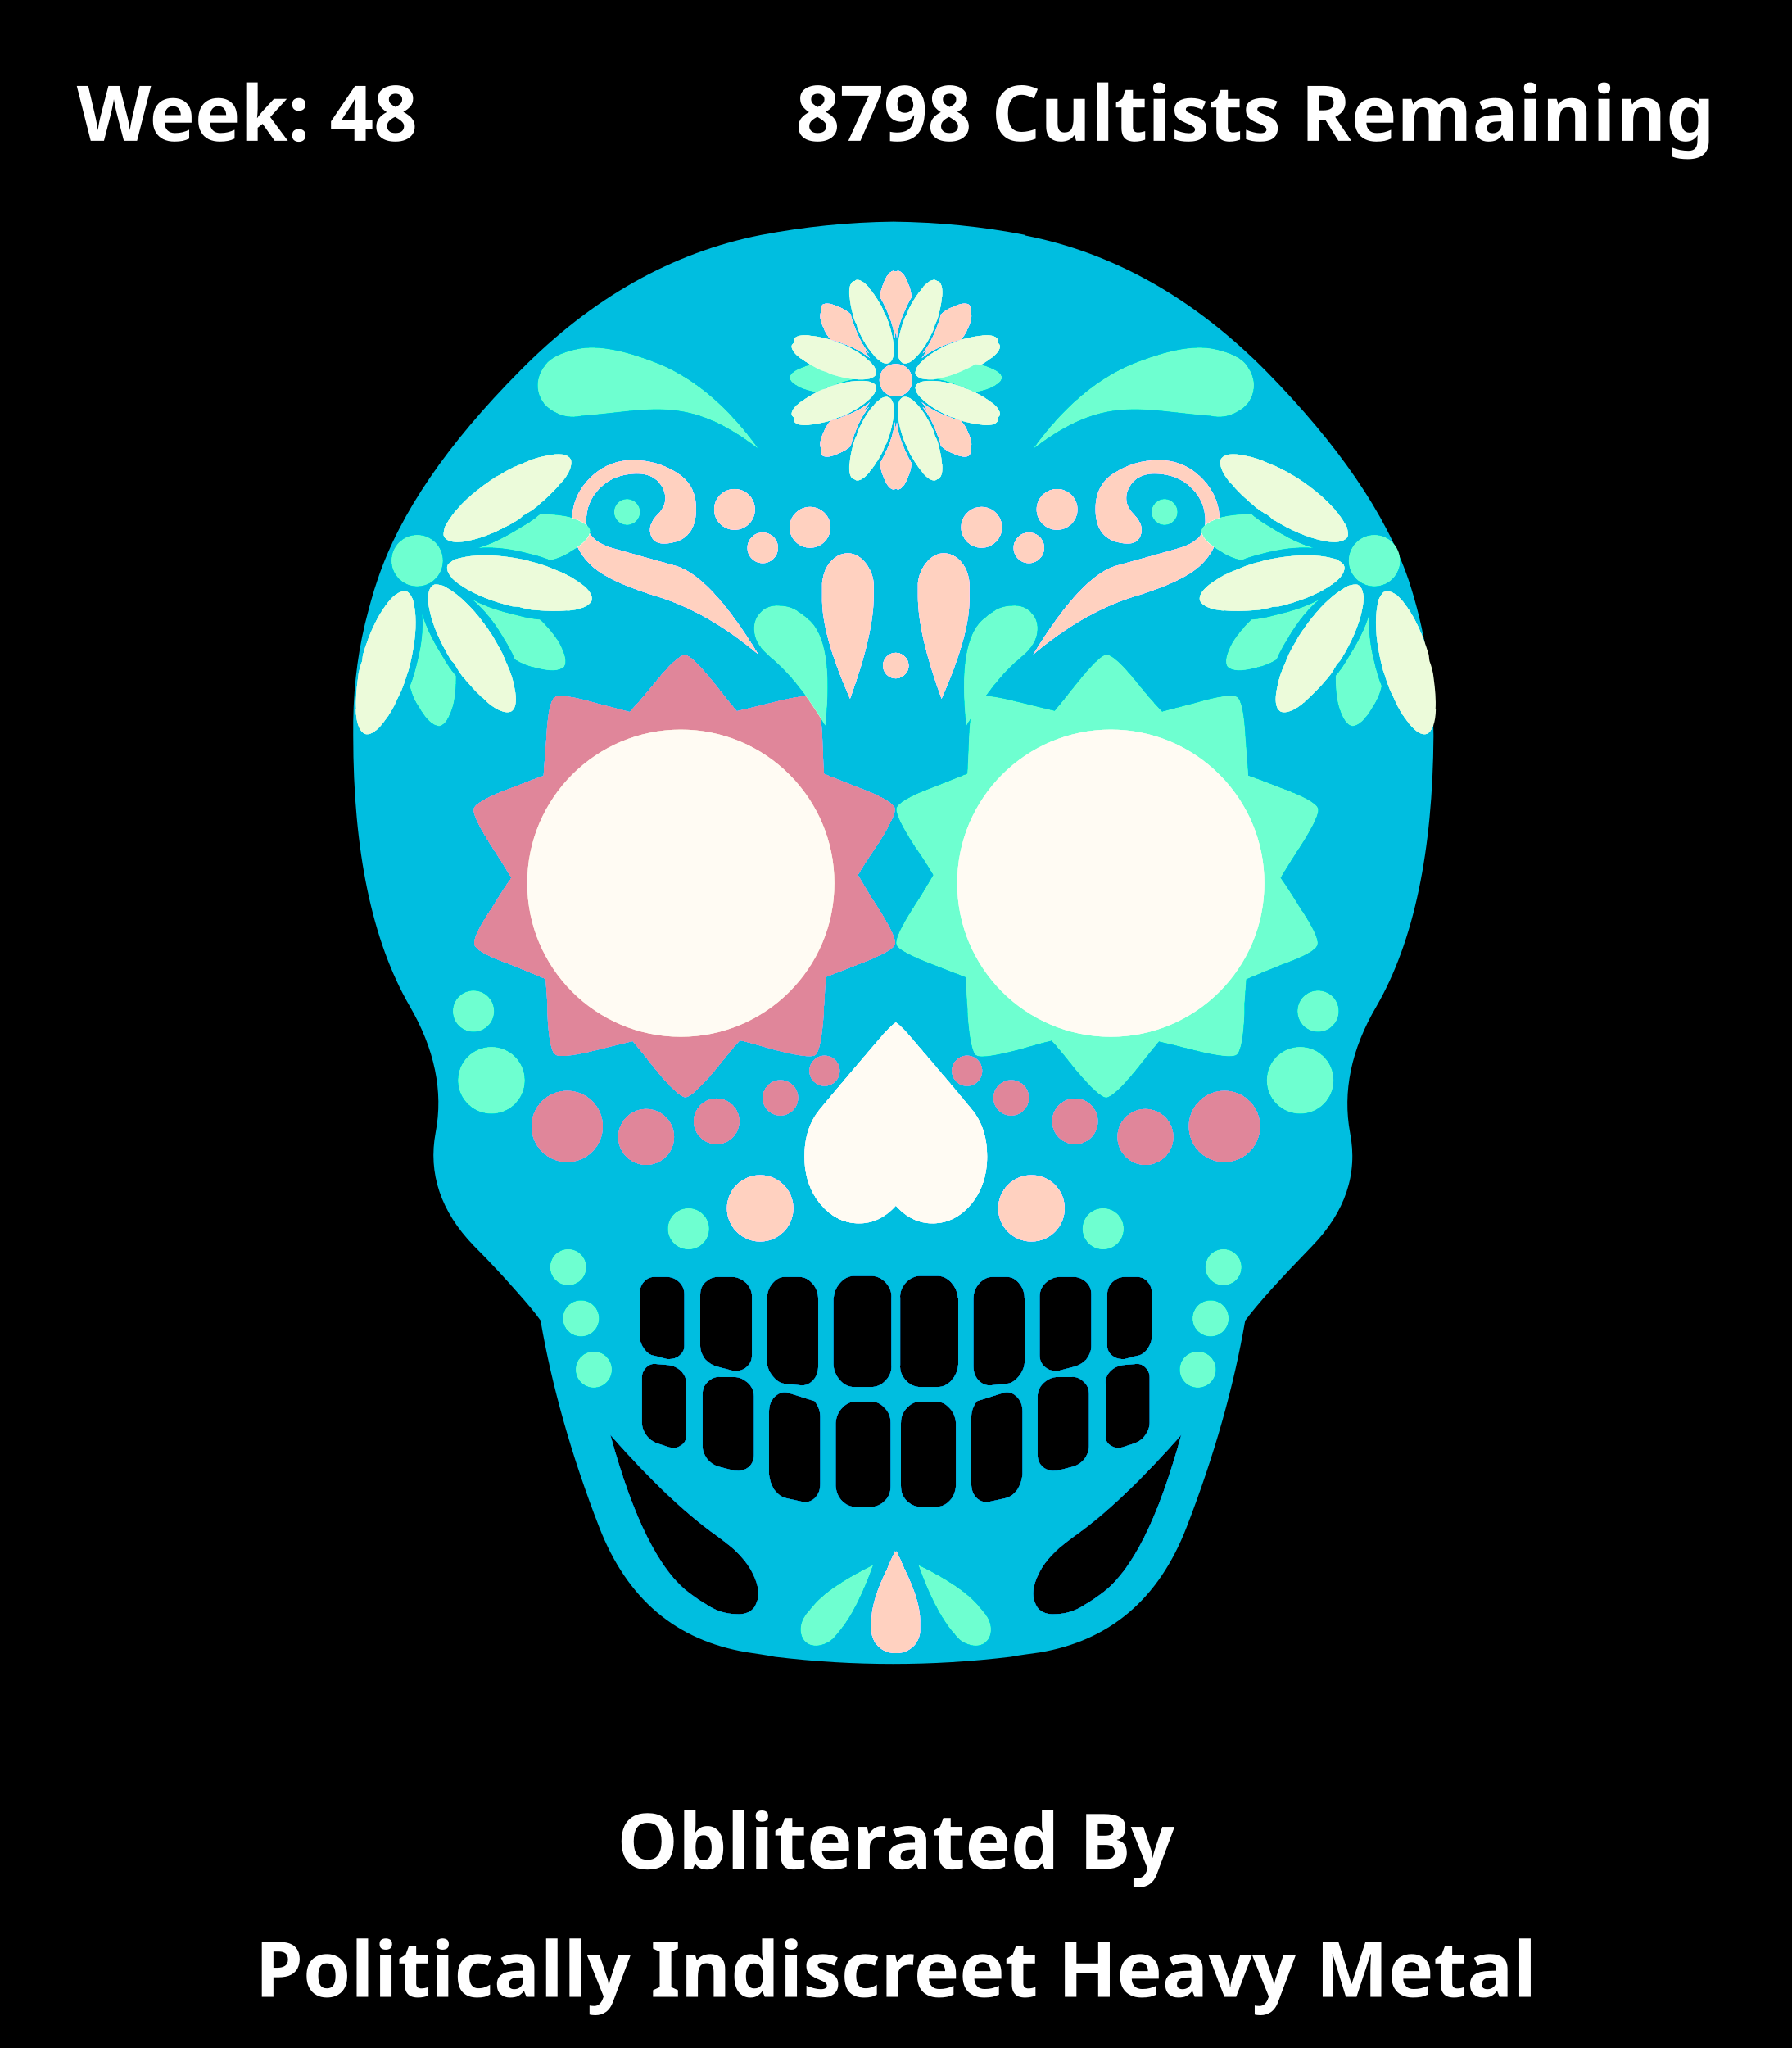
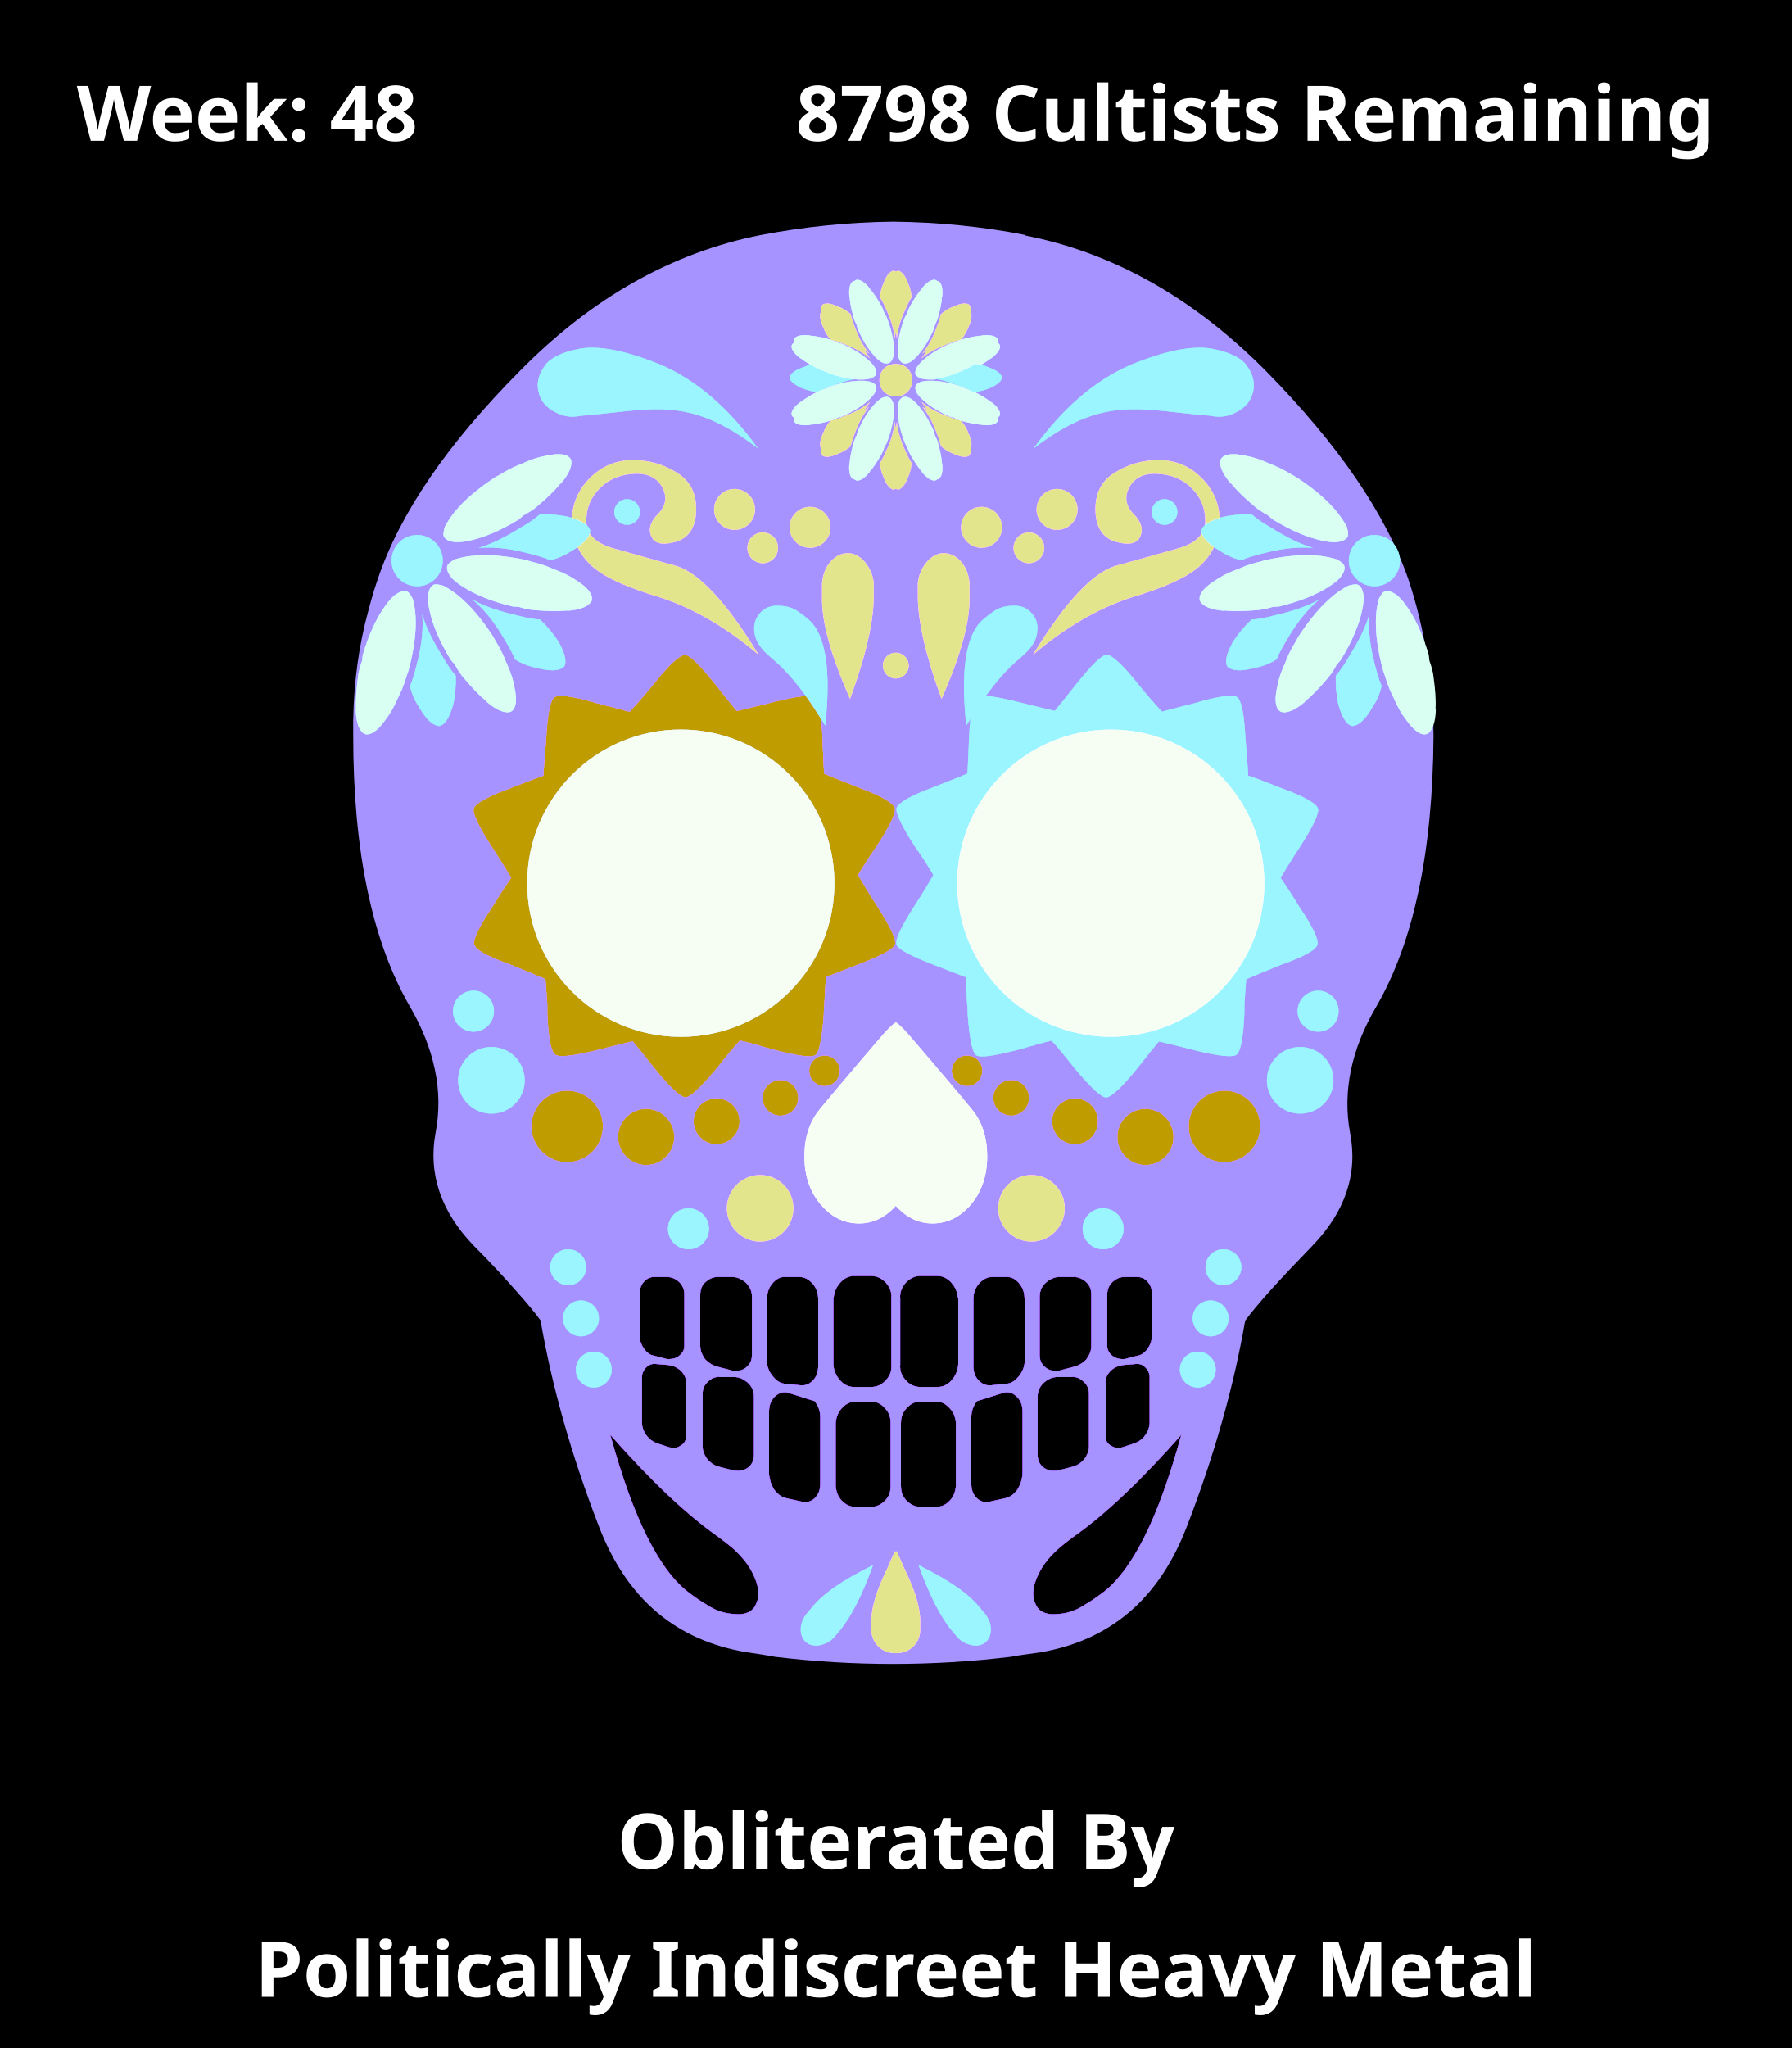
<svg xmlns="http://www.w3.org/2000/svg" xmlns:xlink="http://www.w3.org/1999/xlink" width="700" height="800" viewBox="0 0 700 800">
  <style>.heavy,.superheavy{font:700 30px sans-serif;fill:#fff}</style>
  <path style="fill:#000" d="M0 0h800v1000H0z" />
  <g transform="matrix(.1 0 0 -.1 -350 650)">
    <defs>
      <g id="flowerA">
        <circle cx="-20" cy="210" r="100" />
        <use xlink:href="#petal3" />
        <use xlink:href="#petal3" transform="rotate(45 30.71 267.28)" />
        <use xlink:href="#petal3" transform="rotate(90 -20 240)" />
      </g>
      <g id="flowerB">
        <use xlink:href="#petal4" />
        <use xlink:href="#petal4" transform="rotate(45 -19.645 218.137)" />
        <use xlink:href="#petal4" transform="rotate(90 -30 230)" />
        <use xlink:href="#petal4" transform="rotate(-48 -37.302 218.453)" />
      </g>
      <g id="decorative1">
        <use xlink:href="#b" style="fill:#f57914" />
        <use xlink:href="#tear" x="-2000" transform="matrix(.44463 1.2216 -1.03366 .37622 7471.629 -2470.592)" style="fill:#312b5d" />
      </g>
      <g id="decorative2" transform="translate(5150 4100)">
        <use xlink:href="#flowerA" style="fill:#ed1c24" />
        <use xlink:href="#flowerB" style="fill:#8c1b85" />
      </g>
      <g id="decorative3">
        <use xlink:href="#tear3" x="960" y="-4400" transform="scale(.9 -.7)" style="fill:#0994d3" />
        <use xlink:href="#tear3" transform="scale(.7 -.7) rotate(40 14283.441 5801.009)" style="fill:#ed1c24" />
      </g>
      <g id="flowerC">
        <use xlink:href="#flowerA" style="fill:#0994d3" />
        <use xlink:href="#flowerB" style="fill:#8c1b85" />
      </g>
      <g id="decorative4" transform="rotate(125 3495.943 1946.972) scale(.6)">
        <use xlink:href="#flowerA" style="fill:#f57914" />
        <use xlink:href="#flowerB" style="fill:#8c1b85" />
      </g>
      <g id="decorative5">
        <use xlink:href="#tear" x="-2100" y="1650" transform="matrix(-1.40954 .51303 .0684 -1.40833 12070.592 6071.629)" style="fill:#fff" />
        <circle cx="6470" cy="1780" r="130" style="fill:#0994d3" />
        <circle cx="5770" cy="1350" r="70" style="fill:#ed1c24" />
        <circle cx="5820" cy="1150" r="70" style="fill:#ed1c24" />
        <circle cx="5720" cy="1550" r="70" style="fill:#ed1c24" />
        <circle cx="6190" cy="1700" r="80" style="fill:#ed1c24" />
      </g>
      <g id="decorative6">
        <circle cx="6000" cy="1650" r="80" style="fill:#0994d3" />
        <circle cx="6370" cy="200" r="80" style="fill:#f57914" />
        <path d="M6300 1710c-7-13-6-26-4-41s9-26 17-37c6-11 22-17 41-24 17-4 44 9 79 41 35 33 63 131 85 299-92-124-153-194-183-207-4-2-9-4-13-6-10-4-17-13-22-24m-470-161c-26 2-50-6-72-26-19-17-33-39-39-65-4-13 20-164 72-452 50-286 181-530 393-731-201 421-292 709-277 860 15 150 20 247 13 284-6 37-17 68-28 90-15 24-37 39-61 41" style="fill:#ed1c24" />
      </g>
      <g id="decorative7">
        <use xlink:href="#tear3" x="960" y="-840" transform="scale(.9 1.6)" style="fill:#0994d3" />
        <use xlink:href="#tear2" transform="rotate(-50 6340 4600)" style="fill:#fff" />
        <use xlink:href="#tear3" x="400" y="-530" transform="scale(.9 1.3) rotate(30 6740 4300)" style="fill:#ed1c24" />
      </g>
      <g id="decorative8" transform="translate(7100 5100)">
        <use xlink:href="#petal3" transform="rotate(-100 -158.564 64.887) scale(.6)" style="fill:#ed1c24" />
        <use xlink:href="#flowerC" transform="rotate(125) scale(.6)" />
        <use xlink:href="#flowerC" transform="scale(-.6 .6) rotate(-55 -272.14 -141.667)" />
      </g>
      <g id="b">
        <circle cx="5630" cy="4060" r="140" />
        <circle cx="5400" cy="3850" r="110" />
        <circle cx="5270" cy="3600" r="90" />
        <circle cx="5180" cy="3350" r="70" />
        <circle cx="5150" cy="3150" r="60" />
      </g>
      <g id="quarter_eye">
        <circle cx="6840" cy="3060" r="165" style="fill:#ed1344" />
        <circle cx="6770" cy="3335" r="165" style="fill:#ed1344" />
        <circle cx="6640" cy="3535" r="165" style="fill:#ed1344" />
        <circle cx="6395" cy="3690" r="165" style="fill:#ed1344" />
        <circle cx="6840" cy="3060" r="80" style="fill:#0994d3" />
        <circle cx="6770" cy="3335" r="80" style="fill:#0994d3" />
        <circle cx="6640" cy="3535" r="80" style="fill:#0994d3" />
        <circle cx="6395" cy="3690" r="80" style="fill:#0994d3" />
      </g>
      <g id="eye1">
        <use xlink:href="#quarter_eye" />
        <use xlink:href="#quarter_eye" transform="rotate(180 6150 3060)" />
        <use xlink:href="#quarter_eye" transform="rotate(270 6150 3060)" />
        <use xlink:href="#quarter_eye" transform="rotate(90 6150 3060)" />
      </g>
      <path d="M7507 5582c-168 33-340 50-517 52-177-2-349-20-517-52-345-68-659-244-941-530-284-286-469-556-556-814-20-57-35-116-50-175-33-138-48-284-46-436 0-452 74-803 220-1056 98-168 133-334 102-495-30-159 20-308 148-441 68-68 122-127 166-177 41-46 74-85 96-116 44-255 120-526 229-807 109-282 301-443 576-489 39-6 76-11 111-18 308-37 613-37 921 0 35 7 72 11 113 17 273 46 465 207 574 489 109 281 185 552 229 807 46 63 133 159 262 292s179 282 148 441c-30 161 4 327 103 495 146 253 220 605 223 1056-2 218-35 421-98 611-89 258-275 528-556 814-283 286-598 463-941 530" style="fill:#fcca07" id="face" />
      <path d="M7243 1429c-2 24-10 43-26 61-15 17-34 26-54 26h-67c-21 0-41-9-57-26-15-17-24-37-22-61v-260c-2-24 6-44 22-61 15-17 35-26 57-26h68c20 0 39 9 54 26s24 37 26 61v260m-9-487c-2 22-9 41-24 57-15 17-33 26-52 26h-65c-20 0-37-9-52-26-15-15-22-35-22-57V695c0-22 6-41 22-57 15-15 33-24 52-24h65c20 0 37 8 52 24 15 15 22 35 24 57v246m82 86c-15-20-22-39-22-63l.01-260c0-24 6-41 22-57 15-13 30-17 50-13l59 13c20 4 35 15 50 35 6 11 13 24 15.34 37 2 9 4 17 4 24v242c0 24-6 41-20 57-15 15-30 22-50 19m263.65 60h-59c-20 0-37-9-54-24-15-15-22-33-22-52V816c0-17 6-35 22-48 15-11 31-15 46-13h9l58 15c17 4 32 13 46 28 13 17 20 35 20 52v204c0 20-6 35-20 48-13 13-28 20-46 20m294 373c-11 11-24 17-39 17h-50c-17 0-33-6-48-20-13-13-20-28-20-48v-201c0-15 6-28 20-39 11-9 24-13 39-13h9l50 13c15 2 28 11 39 26s17 31 17 46v177c0 15-6 31-17 41m-480-65c0 22-7 41-20 57-15 18-30 26-48 26h-58c-20 0-37-9-52-26s-22-37-22-61v-260c0-24 6-43 22-59 15-15 33-20 52-17l59 6c17 2 33 13 48 33 13 17 20 37 20 59v242m381-262c-17-2-33-9-48-24-13-15-20-30-17-50V892c-2-15 4-28 17-37s26-13 41-11c2 2 4 2 6 2l52 17c15 7 28 15 39 31 11 15 17 33 17 48v178c0 15-6 28-17 39s-24 15-39 13l-52-4.4M7584 1488c-15-15-22-33-22-52v-229c0-20 6-35 22-48 13-11 28-15 44-13h11l57 15c17 4 33 13 48 28 13 17 20 35 20 52v203c0 19-6 35-20 48-15 13-30 20-48 20h-57c-20 0-39-9-55-24" id="teeth" />
      <path d="M0 0c4-54-1-112-17-177-9.7-40-18-73-31-103 7-32 21-61 36-83 28-48 53-71 78-73 22 4 39 31 54 81 8 34 12 75 11 115-19 22-36 47-51 74C43-107 14-51 0 0" id="petal3" />
      <path d="M250-340c41-36 75-48 96-40 21 12 25 46 14 95-5 30-15 59-28 88-8 17-14 37-25 56-8 17-20 34-30 54-44 68-91 124-140 163-20 16-40 28-55 36-15 4-27 7-37 4l-2-2c-4 0-7-5-9-7-7-9-10-21-12-38 0-14 1-30 6-52 12-58 40-124 83-194 5-7 12-13 17-20 10-19 23-40 39-57 28-33 56-63 85-86" id="petal4" />
      <path d="M4400 4400c4-54-1-112-17-177-9-40-18-73-31-103 7-32 21-61 36-83 28-48 53-71 78-73 22 4 39 31 54 81 8 34 12 75 11 115-19 22-36 47-51 74-37 59-66 115-80 166" style="fill:#ed1c24" id="petal1" />
      <path d="M4650 4060c41-36 75-48 96-40 21 12 25 46 14 95-5 30-15 59-28 88-8 17-14 37-25 56-8 17-20 34-30 54-44 68-91 124-140 163-20 16-40 28-55 36-15 4-27 7-37 4l-2-2c-4 0-7-5-9-7-7-9-10-21-12-38 0-14 1-30 6-52 12-58 40-124 83-194 5-7 12-13 17-20 10-19 23-40 39-57 28-33 56-63 85-86" style="fill:#8c1b85" id="petal2" />
      <path d="M5960 3720c-33 9-76 20-127 33-94 28-150 35-166 24-17-11-28-65-33-159-4-59-9-109-11-148-33-11-72-26-122-46-92-33-142-61-150-81-7-17 17-68 68-148 33-50 59-92 78-124-20-28-44-65-72-111-55-81-78-131-72-150 4-20 50-46 140-78 55-22 100-41 138-57 2-26 4-59 7-96v-35c4-98 15-153 31-164 15-11 68-6 161 17 57 15 105 26 142 35 22-26 50-61 83-103 61-76 102-113 122-116 20 0 59 37 120 109 37 46 68 85 94 113 33-7 76-20 129-35 94-24 148-33 166-22 15 11 26 65 33 159 0 15 0 28 2 39 2 41 4.38 79 6 107 33 13 74 28 124 48 92 35 140 61 146 79 6 20-17 68-68 148-33 50-57 92-76 124 18 30 41 68 72 111 52.43 81 76 131 72 150-6 20-52 48-142 81-54 22-100 39-135 54-2 35-4 78-6 133-4 98-15 153-30 164-15 13-70 6-161-17-59-15-107-26-144-35-22 26-50 61-83 103-61 76-100 116-120 116s-61-37-120-111c-37-46-70-83-96-111" id="eye2" />
      <path d="M6500 4100c-25.24 8.39-53.28 5.59-78.5-2.83-30.84-8.4-53.28-28.04-61.68-53.26-11.22-25.23-8.42-53.26 5.58-78.51 11.23-22.43 30.84-39.26 56.1-53.26 11.21-5.6 25.22-11.22 39.26-16.84 86.89-30.83 182.24-89.7 288.77-176.63-53.27 213.09-120.55 336.46-204.67 367.3-14.02 5.61-30.84 11.2-44.86 14.03" id="tear" />
      <path d="M5769 4876c274 21 415 85 692-127-115 159-241 266-379 326-89 36-218 80-316 63-70-13-117-37-136-65-25-33-34-68-26-103s29-62 66-80c28-16 62-22 100-14" id="tear2" />
      <path d="M6740 4300c-16.81-22.42-25.23-47.67-28.03-78.51v-50.46c-2.81-98.13 33.64-229.92 109.33-400.94 61.68 168.21 92.52 302.81 92.52 400.94v50.46c-2.78 30.84-14 56.09-30.84 78.51-19.61 25.23-44.84 39.26-70.08 39.26-28.03 0-53.27-14.03-72.9-39.26" id="tear3" />
      <g id="half">
        <use xlink:href="#b" transform="rotate(130 6130 3100)" style="fill:#9addf0" />
        <circle cx="6665" cy="4440" r="80" style="fill:#0994d3" />
        <circle cx="6370" cy="4510" r="80" style="fill:#0994d3" />
        <circle cx="6480" cy="4360" r="60" style="fill:#0994d3" />
        <use xlink:href="#tear3" style="fill:#0994d3" />
        <circle cx="7000" cy="3900" r="50" style="fill:#0994d3" />
        <use xlink:href="#tear" x="110" y="50" transform="rotate(-20 6500 4100)" style="fill:#ed1c24" />
        <use xlink:href="#tear2" style="fill:#ed1c24" />
        <circle cx="5350" cy="2550" r="80" style="fill:#ed1c24" />
        <circle cx="5420" cy="2280" r="130" style="fill:#ed1c24" />
        <circle cx="5950" cy="4500" r="50" style="fill:#ed1c24" />
        <path d="M5844 4593.31c36.44 36.45 81.31 53.27 134.57 56.08 53.3 2.81 89.73-16.82 109.36-53.28 19.63-36.44 14.02-72.9-16.83-103.74-30.83-30.84-39.23-61.68-25.22-89.71 11.21-25.24 42.05-33.65 92.52-19.63 50.46 14.02 78.51 53.28 81.32 117.76 2.78 67.29-19.64 117.76-72.9 151.41-53.27 33.64-109.36 50.46-173.83 50.46-64.51 0-120.58-22.43-168.24-70.09-47.67-47.68-70.1-103.74-70.1-168.24 0-64.48 22.43-120.56 70.1-168.21 47.66-47.67 140.18-89.73 280.38-131.78 126.17-42.06 252.34-114.95 378.51-221.5-126.17 207.47-235.52 322.44-325.24 347.67-92.52 25.23-171.03 47.66-241.12 67.29-70.09 19.62-106.55 56.09-106.55 106.54 0 50.48 16.81 92.54 53.27 128.97" style="fill:#0994d3" />
        <circle cx="6160" cy="3050" r="600" style="fill:#312b5d" />
        <path d="M7145 1722c59 0 109 26 151 76 41 50 61 113 61 185s-19 135-61 185c-41 50-120 144-236 279-22 26-41 46-59 59-17-13-37-33-59-59-116-135-194-229-236-279-41-50-63-113-61-185-2-72 20-135 61-186 41-50 92-76 151-76 55 0 103 24 144 70" style="fill:#312b5d" />
        <use xlink:href="#teeth" style="fill:#fff" />
        <use xlink:href="#decorative2" />
        <use xlink:href="#decorative3" />
        <use xlink:href="#decorative5" />
        <use xlink:href="#decorative8" />
      </g>
    </defs>
-     <g filter="invert(1) hue-rotate(330deg)">
+     <g filter="invert(1) hue-rotate(30deg)">
      <use xlink:href="#face" />
      <use xlink:href="#eye2" style="fill:#9addf0" />
      <use xlink:href="#half" />
      <g transform="matrix(-1 0 0 1 14000 0)">
        <use xlink:href="#eye2" style="fill:#ed1c24" />
        <use xlink:href="#half" />
      </g>
    </g>
  </g>
  <text x="30" y="55" class="heavy">Week: 48</text>
  <text x="670" y="55" class="heavy" text-anchor="end">8798 Cultists Remaining</text>
  <text x="350" y="730" class="superheavy" text-anchor="middle">Obliterated By</text>
  <text x="350" y="780" class="superheavy" text-anchor="middle">Politically Indiscreet Heavy Metal</text>
</svg>
